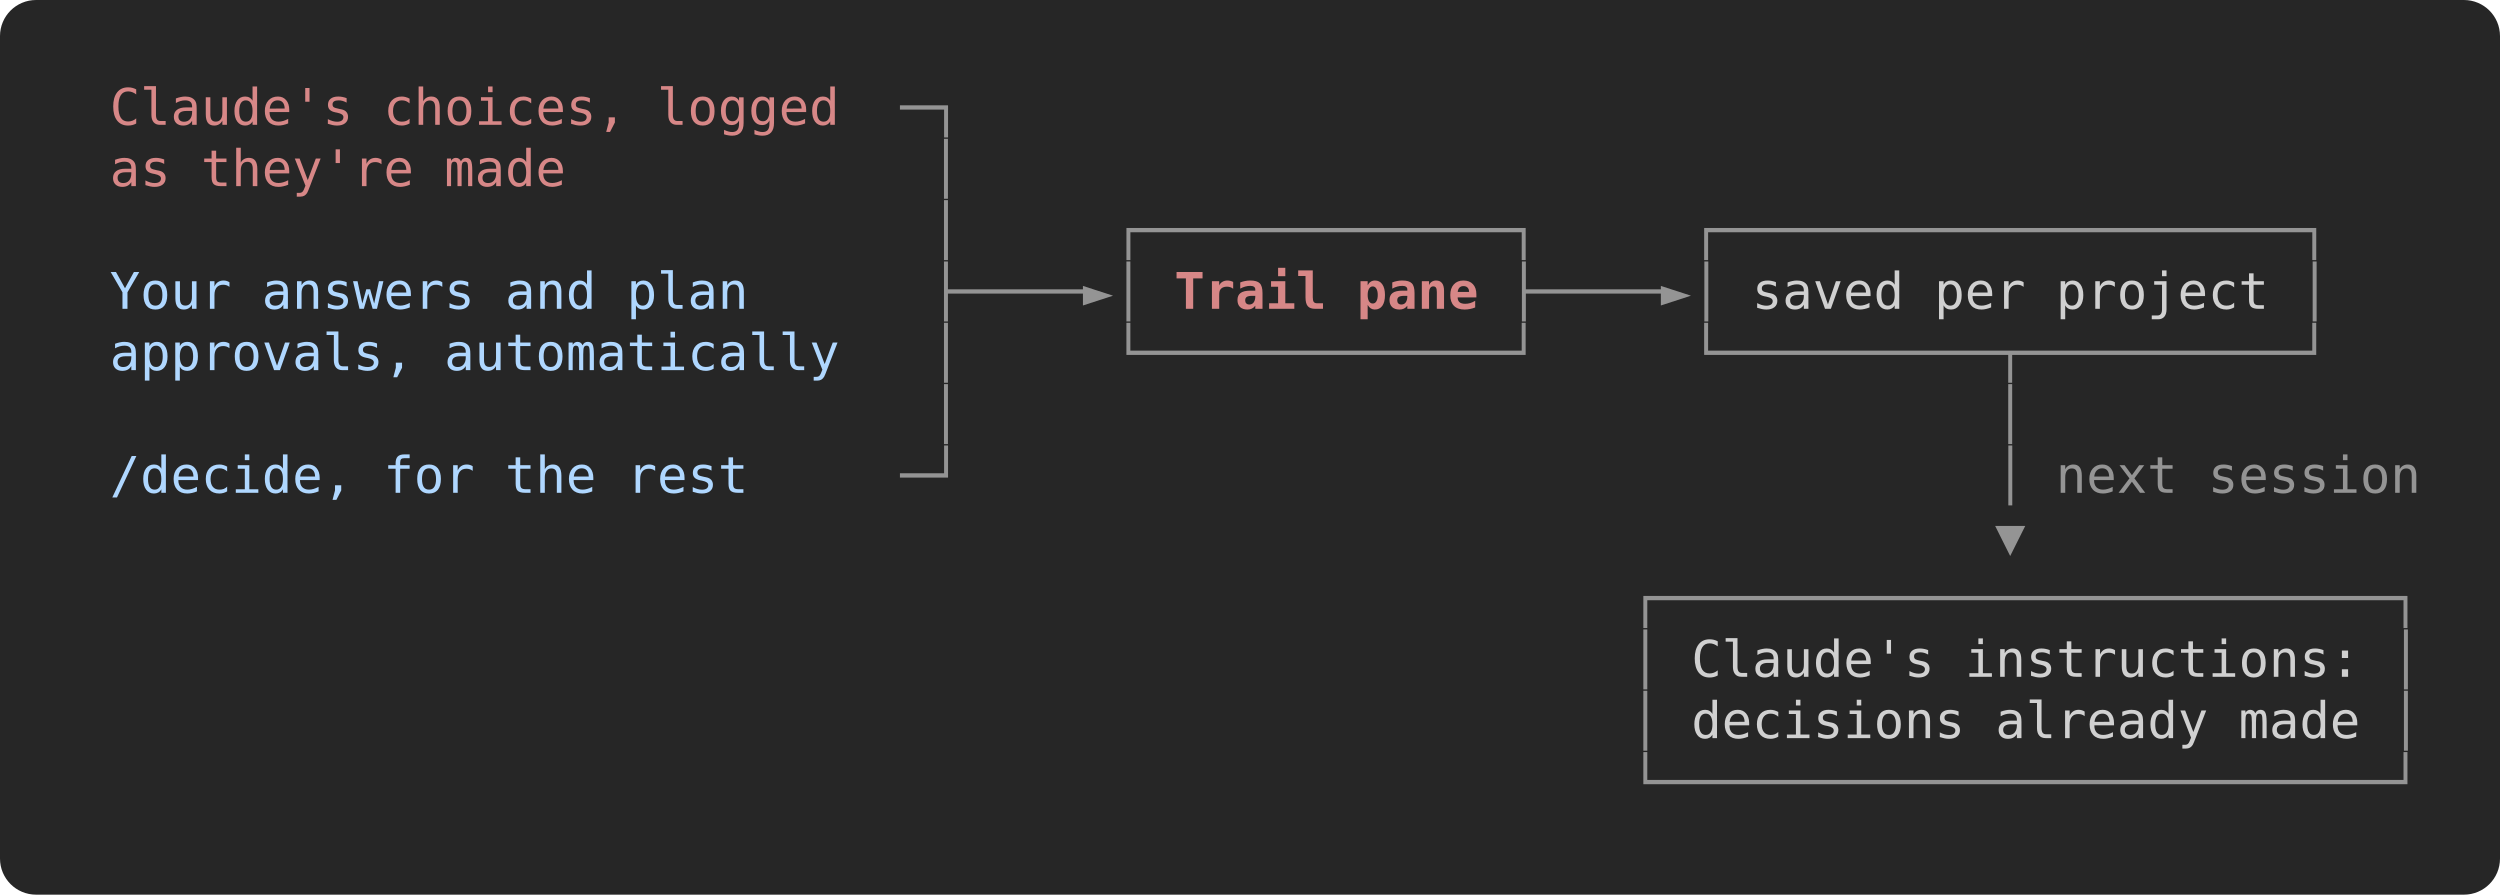
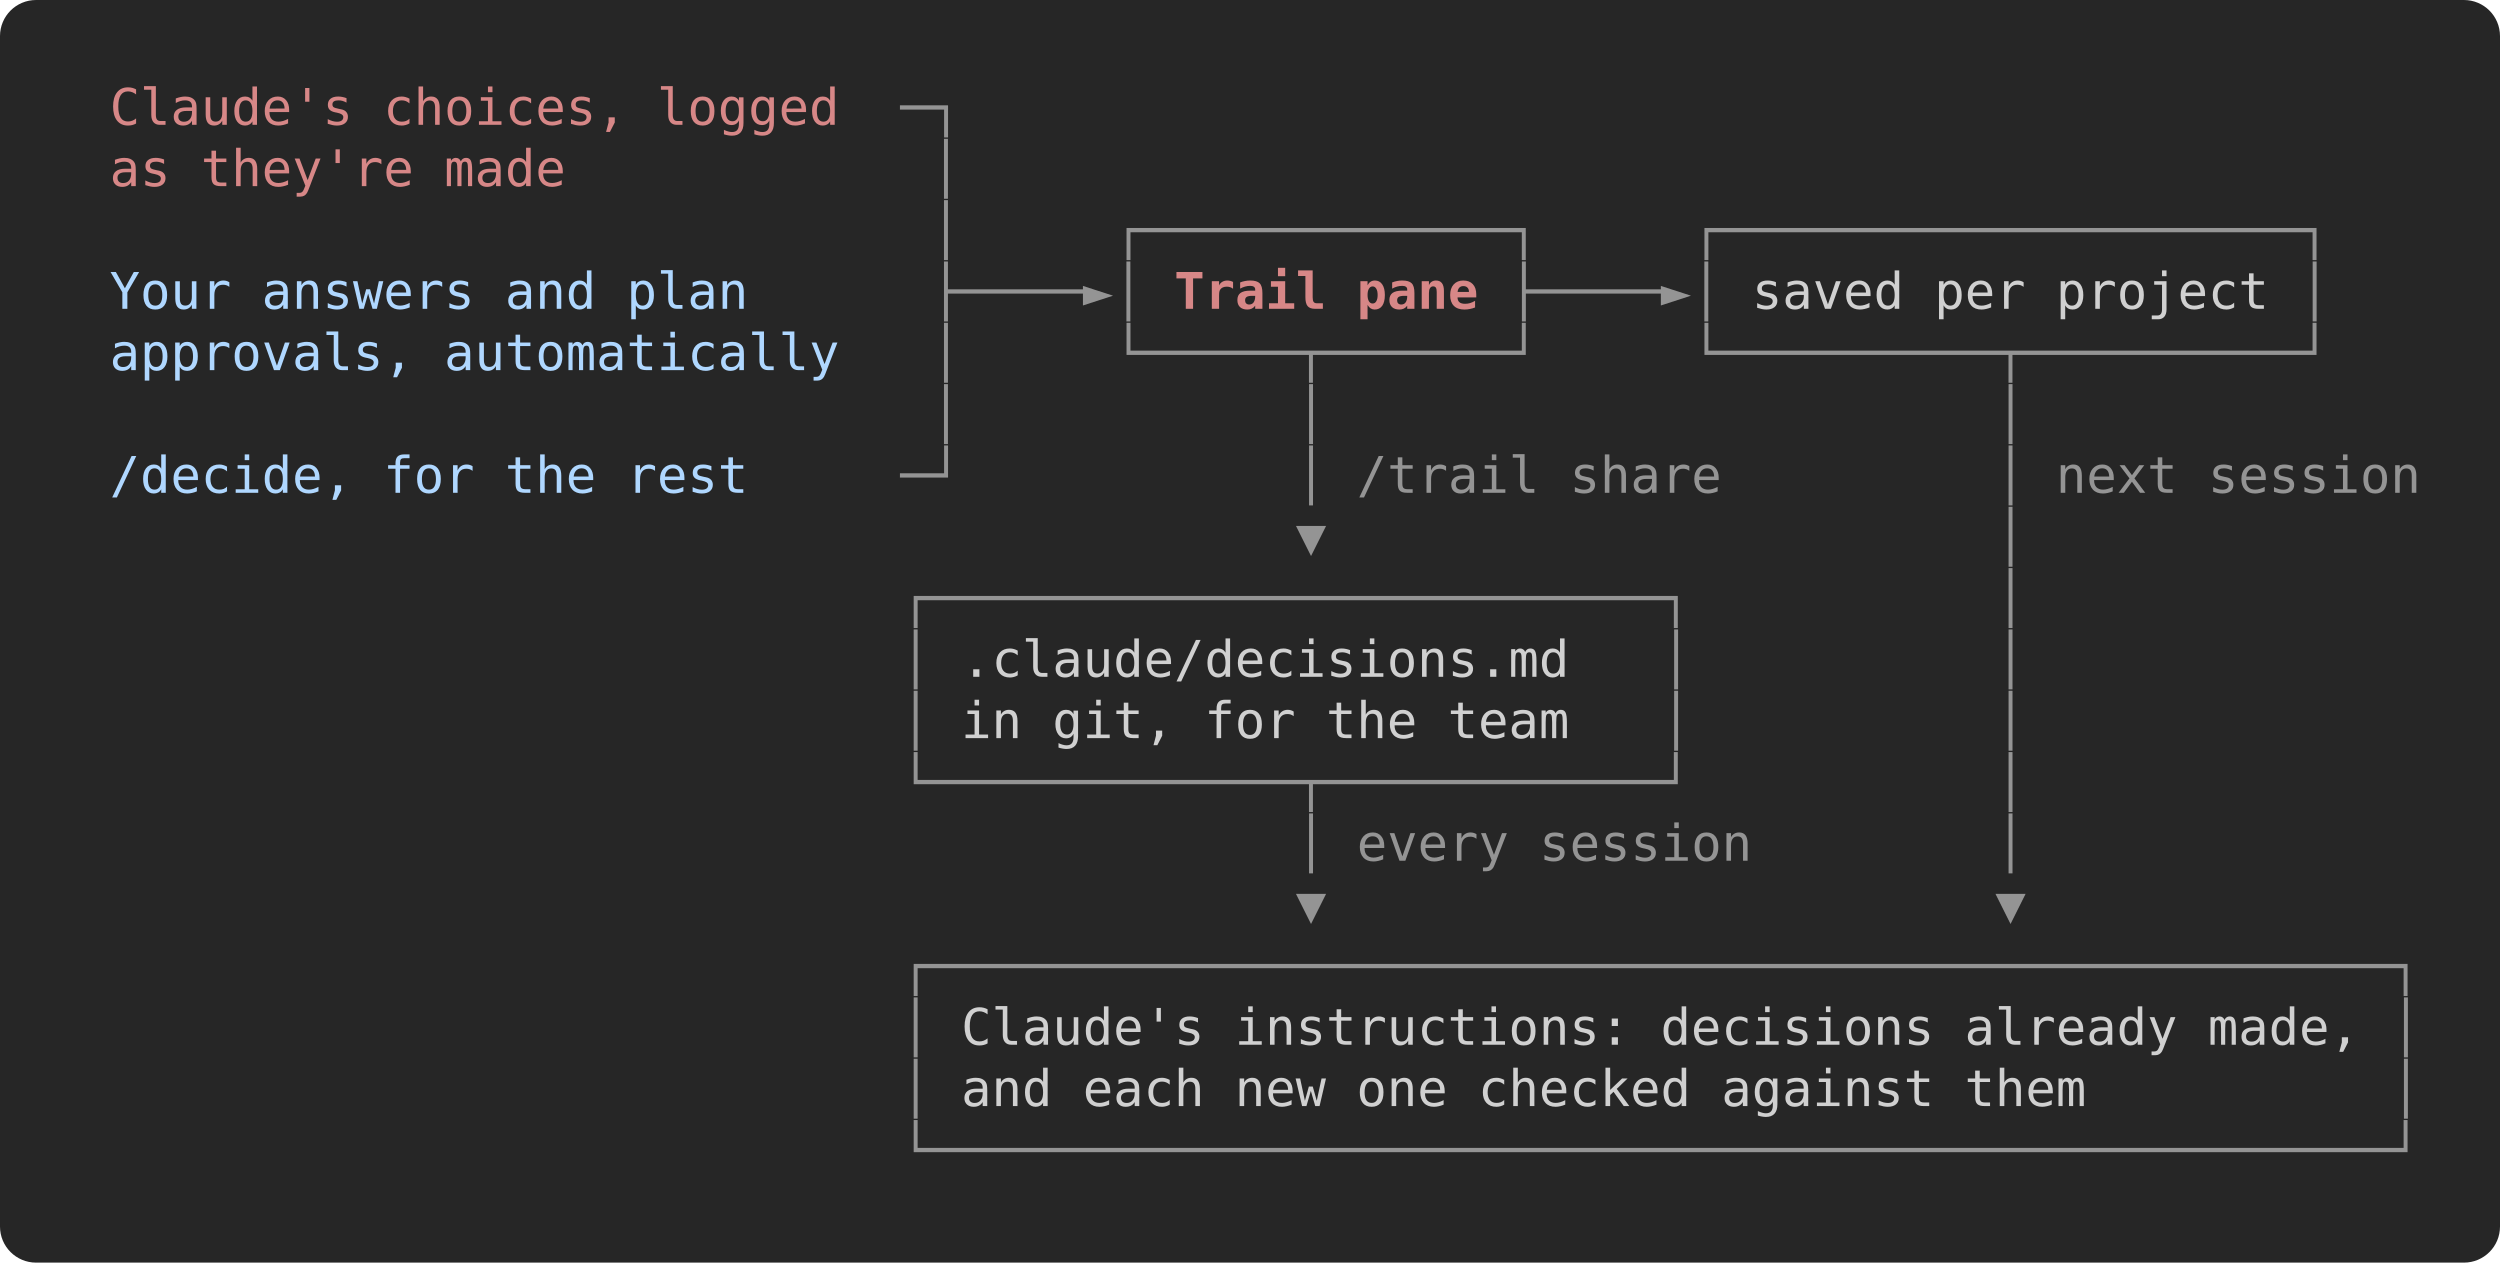
- <svg xmlns="http://www.w3.org/2000/svg" width="693" height="248" viewBox="0 0 693 248">
-   <rect width="693" height="248" rx="10" fill="#262626" />
+ <svg xmlns="http://www.w3.org/2000/svg" width="693" height="350" viewBox="0 0 693 350">
+   <rect width="693" height="350" rx="10" fill="#262626" />
  <g font-family="ui-monospace, SFMono-Regular, Menlo, Consolas, 'DejaVu Sans Mono', 'Liberation Mono', monospace" font-size="14">
-     <text x="22.0" y="34.6" fill="#d78787" xml:space="preserve"> Claude's choices, logged  </text>
+     <text x="30.4" y="34.6" fill="#d78787" xml:space="preserve">Claude's choices, logged</text>
    <text x="249.6" y="34.6" fill="#949494" xml:space="preserve">─┐</text>
-     <text x="22.0" y="51.6" fill="#d78787" xml:space="preserve"> as they're made            </text>
+     <text x="30.4" y="51.6" fill="#d78787" xml:space="preserve">as they're made</text>
    <text x="258.0" y="51.6" fill="#949494" xml:space="preserve">│</text>
-     <text x="22.0" y="68.6" fill="#949494" xml:space="preserve">                            │     ┌────────────┐     ┌───────────────────┐</text>
-     <text x="22.0" y="85.6" fill="#afd7ff" xml:space="preserve"> Your answers and plan      </text>
+     <text x="258.0" y="68.6" fill="#949494" xml:space="preserve">│</text>
+     <text x="308.6" y="68.6" fill="#949494" xml:space="preserve">┌────────────┐</text>
+     <text x="468.8" y="68.6" fill="#949494" xml:space="preserve">┌───────────────────┐</text>
+     <text x="30.4" y="85.6" fill="#afd7ff" xml:space="preserve">Your answers and plan</text>
    <text x="258.0" y="85.6" fill="#949494" xml:space="preserve">├────►│</text>
-     <text x="317.1" y="85.6" fill="#d78787" font-weight="700" xml:space="preserve"> Trail pane </text>
+     <text x="325.5" y="85.6" fill="#d78787" font-weight="700" xml:space="preserve">Trail pane</text>
    <text x="418.2" y="85.6" fill="#949494" xml:space="preserve">├────►│</text>
    <text x="477.2" y="85.6" fill="#d0d0d0" xml:space="preserve"> saved per project </text>
    <text x="637.4" y="85.6" fill="#949494" xml:space="preserve">│</text>
-     <text x="22.0" y="102.6" fill="#afd7ff" xml:space="preserve"> approvals, automatically   </text>
-     <text x="258.0" y="102.6" fill="#949494" xml:space="preserve">│     └────────────┘     └─────────┬─────────┘</text>
-     <text x="22.0" y="119.6" fill="#949494" xml:space="preserve">                            │                                  │</text>
-     <text x="22.0" y="136.6" fill="#afd7ff" xml:space="preserve"> /decide, for the rest     </text>
-     <text x="249.6" y="136.6" fill="#949494" xml:space="preserve">─┘                                  │ next session</text>
-     <text x="22.0" y="153.6" fill="#949494" xml:space="preserve">                                                               ▼</text>
-     <text x="22.0" y="170.6" fill="#949494" xml:space="preserve">                                                   ┌────────────────────────┐</text>
-     <text x="22.0" y="187.6" fill="#949494" xml:space="preserve">                                                   │</text>
-     <text x="460.4" y="187.6" fill="#d0d0d0" xml:space="preserve"> Claude's instructions: </text>
-     <text x="662.7" y="187.6" fill="#949494" xml:space="preserve">│</text>
-     <text x="22.0" y="204.6" fill="#949494" xml:space="preserve">                                                   │</text>
-     <text x="460.4" y="204.6" fill="#d0d0d0" xml:space="preserve"> decisions already made </text>
-     <text x="662.7" y="204.6" fill="#949494" xml:space="preserve">│</text>
-     <text x="22.0" y="221.6" fill="#949494" xml:space="preserve">                                                   └────────────────────────┘</text>
+     <text x="30.4" y="102.6" fill="#afd7ff" xml:space="preserve">approvals, automatically</text>
+     <text x="258.0" y="102.6" fill="#949494" xml:space="preserve">│</text>
+     <text x="308.6" y="102.6" fill="#949494" xml:space="preserve">└─────┬──────┘</text>
+     <text x="468.8" y="102.6" fill="#949494" xml:space="preserve">└─────────┬─────────┘</text>
+     <text x="258.0" y="119.6" fill="#949494" xml:space="preserve">│</text>
+     <text x="359.2" y="119.6" fill="#949494" xml:space="preserve">│</text>
+     <text x="553.1" y="119.6" fill="#949494" xml:space="preserve">│</text>
+     <text x="30.4" y="136.6" fill="#afd7ff" xml:space="preserve">/decide, for the rest</text>
+     <text x="249.6" y="136.6" fill="#949494" xml:space="preserve">─┘</text>
+     <text x="359.2" y="136.6" fill="#949494" xml:space="preserve">│</text>
+     <text x="376.1" y="136.6" fill="#949494" xml:space="preserve">/trail share</text>
+     <text x="553.1" y="136.6" fill="#949494" xml:space="preserve">│</text>
+     <text x="569.9" y="136.6" fill="#949494" xml:space="preserve">next session</text>
+     <text x="359.2" y="153.6" fill="#949494" xml:space="preserve">▼</text>
+     <text x="553.1" y="153.6" fill="#949494" xml:space="preserve">│</text>
+     <text x="249.6" y="170.6" fill="#949494" xml:space="preserve">┌────────────────────────┐</text>
+     <text x="553.1" y="170.6" fill="#949494" xml:space="preserve">│</text>
+     <text x="249.6" y="187.6" fill="#949494" xml:space="preserve">│</text>
+     <text x="258.0" y="187.6" fill="#d0d0d0" xml:space="preserve"> .claude/decisions.md   </text>
+     <text x="460.4" y="187.6" fill="#949494" xml:space="preserve">│</text>
+     <text x="553.1" y="187.6" fill="#949494" xml:space="preserve">│</text>
+     <text x="249.6" y="204.6" fill="#949494" xml:space="preserve">│</text>
+     <text x="258.0" y="204.6" fill="#d0d0d0" xml:space="preserve"> in git, for the team   </text>
+     <text x="460.4" y="204.6" fill="#949494" xml:space="preserve">│</text>
+     <text x="553.1" y="204.6" fill="#949494" xml:space="preserve">│</text>
+     <text x="249.6" y="221.6" fill="#949494" xml:space="preserve">└────────────┬───────────┘</text>
+     <text x="553.1" y="221.6" fill="#949494" xml:space="preserve">│</text>
+     <text x="359.2" y="238.6" fill="#949494" xml:space="preserve">│</text>
+     <text x="376.1" y="238.6" fill="#949494" xml:space="preserve">every session</text>
+     <text x="553.1" y="238.6" fill="#949494" xml:space="preserve">│</text>
+     <text x="359.2" y="255.6" fill="#949494" xml:space="preserve">▼</text>
+     <text x="553.1" y="255.6" fill="#949494" xml:space="preserve">▼</text>
+     <text x="249.6" y="272.6" fill="#949494" xml:space="preserve">┌────────────────────────────────────────────────┐</text>
+     <text x="249.6" y="289.6" fill="#949494" xml:space="preserve">│</text>
+     <text x="258.0" y="289.6" fill="#d0d0d0" xml:space="preserve"> Claude's instructions: decisions already made, </text>
+     <text x="662.7" y="289.6" fill="#949494" xml:space="preserve">│</text>
+     <text x="249.6" y="306.6" fill="#949494" xml:space="preserve">│</text>
+     <text x="258.0" y="306.6" fill="#d0d0d0" xml:space="preserve"> and each new one checked against them          </text>
+     <text x="662.7" y="306.6" fill="#949494" xml:space="preserve">│</text>
+     <text x="249.6" y="323.6" fill="#949494" xml:space="preserve">└────────────────────────────────────────────────┘</text>
  </g>
</svg>
